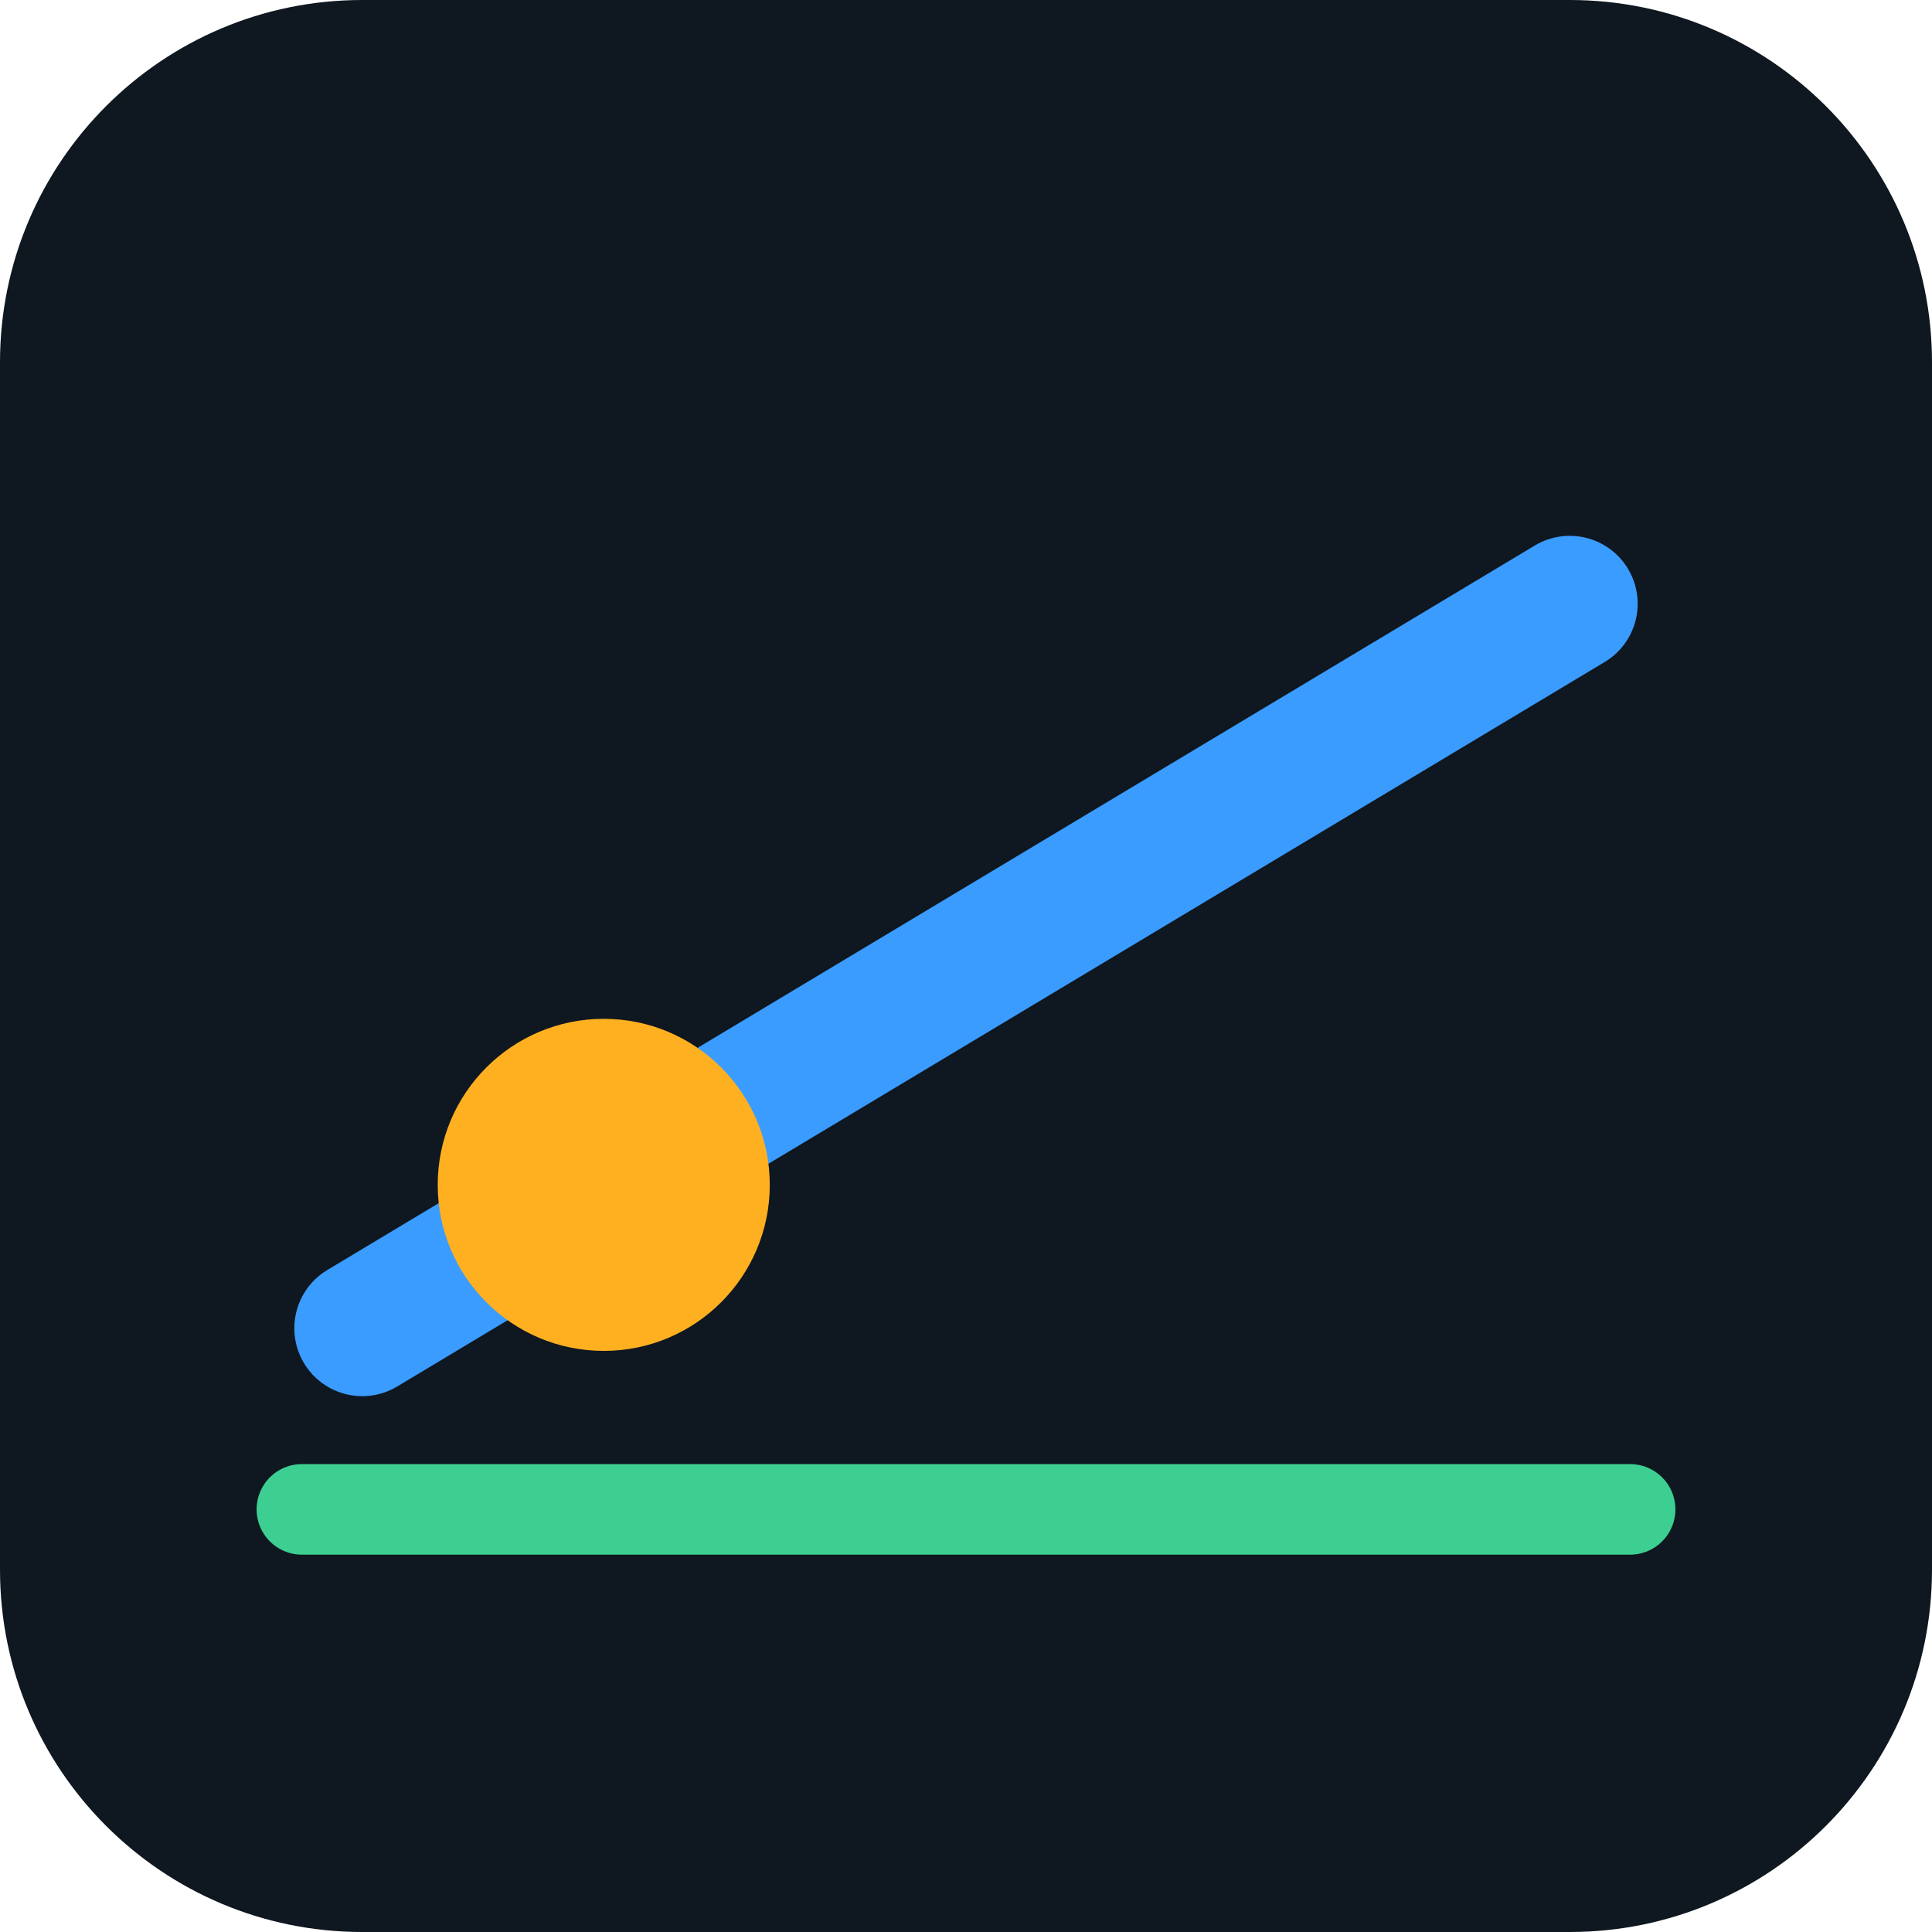
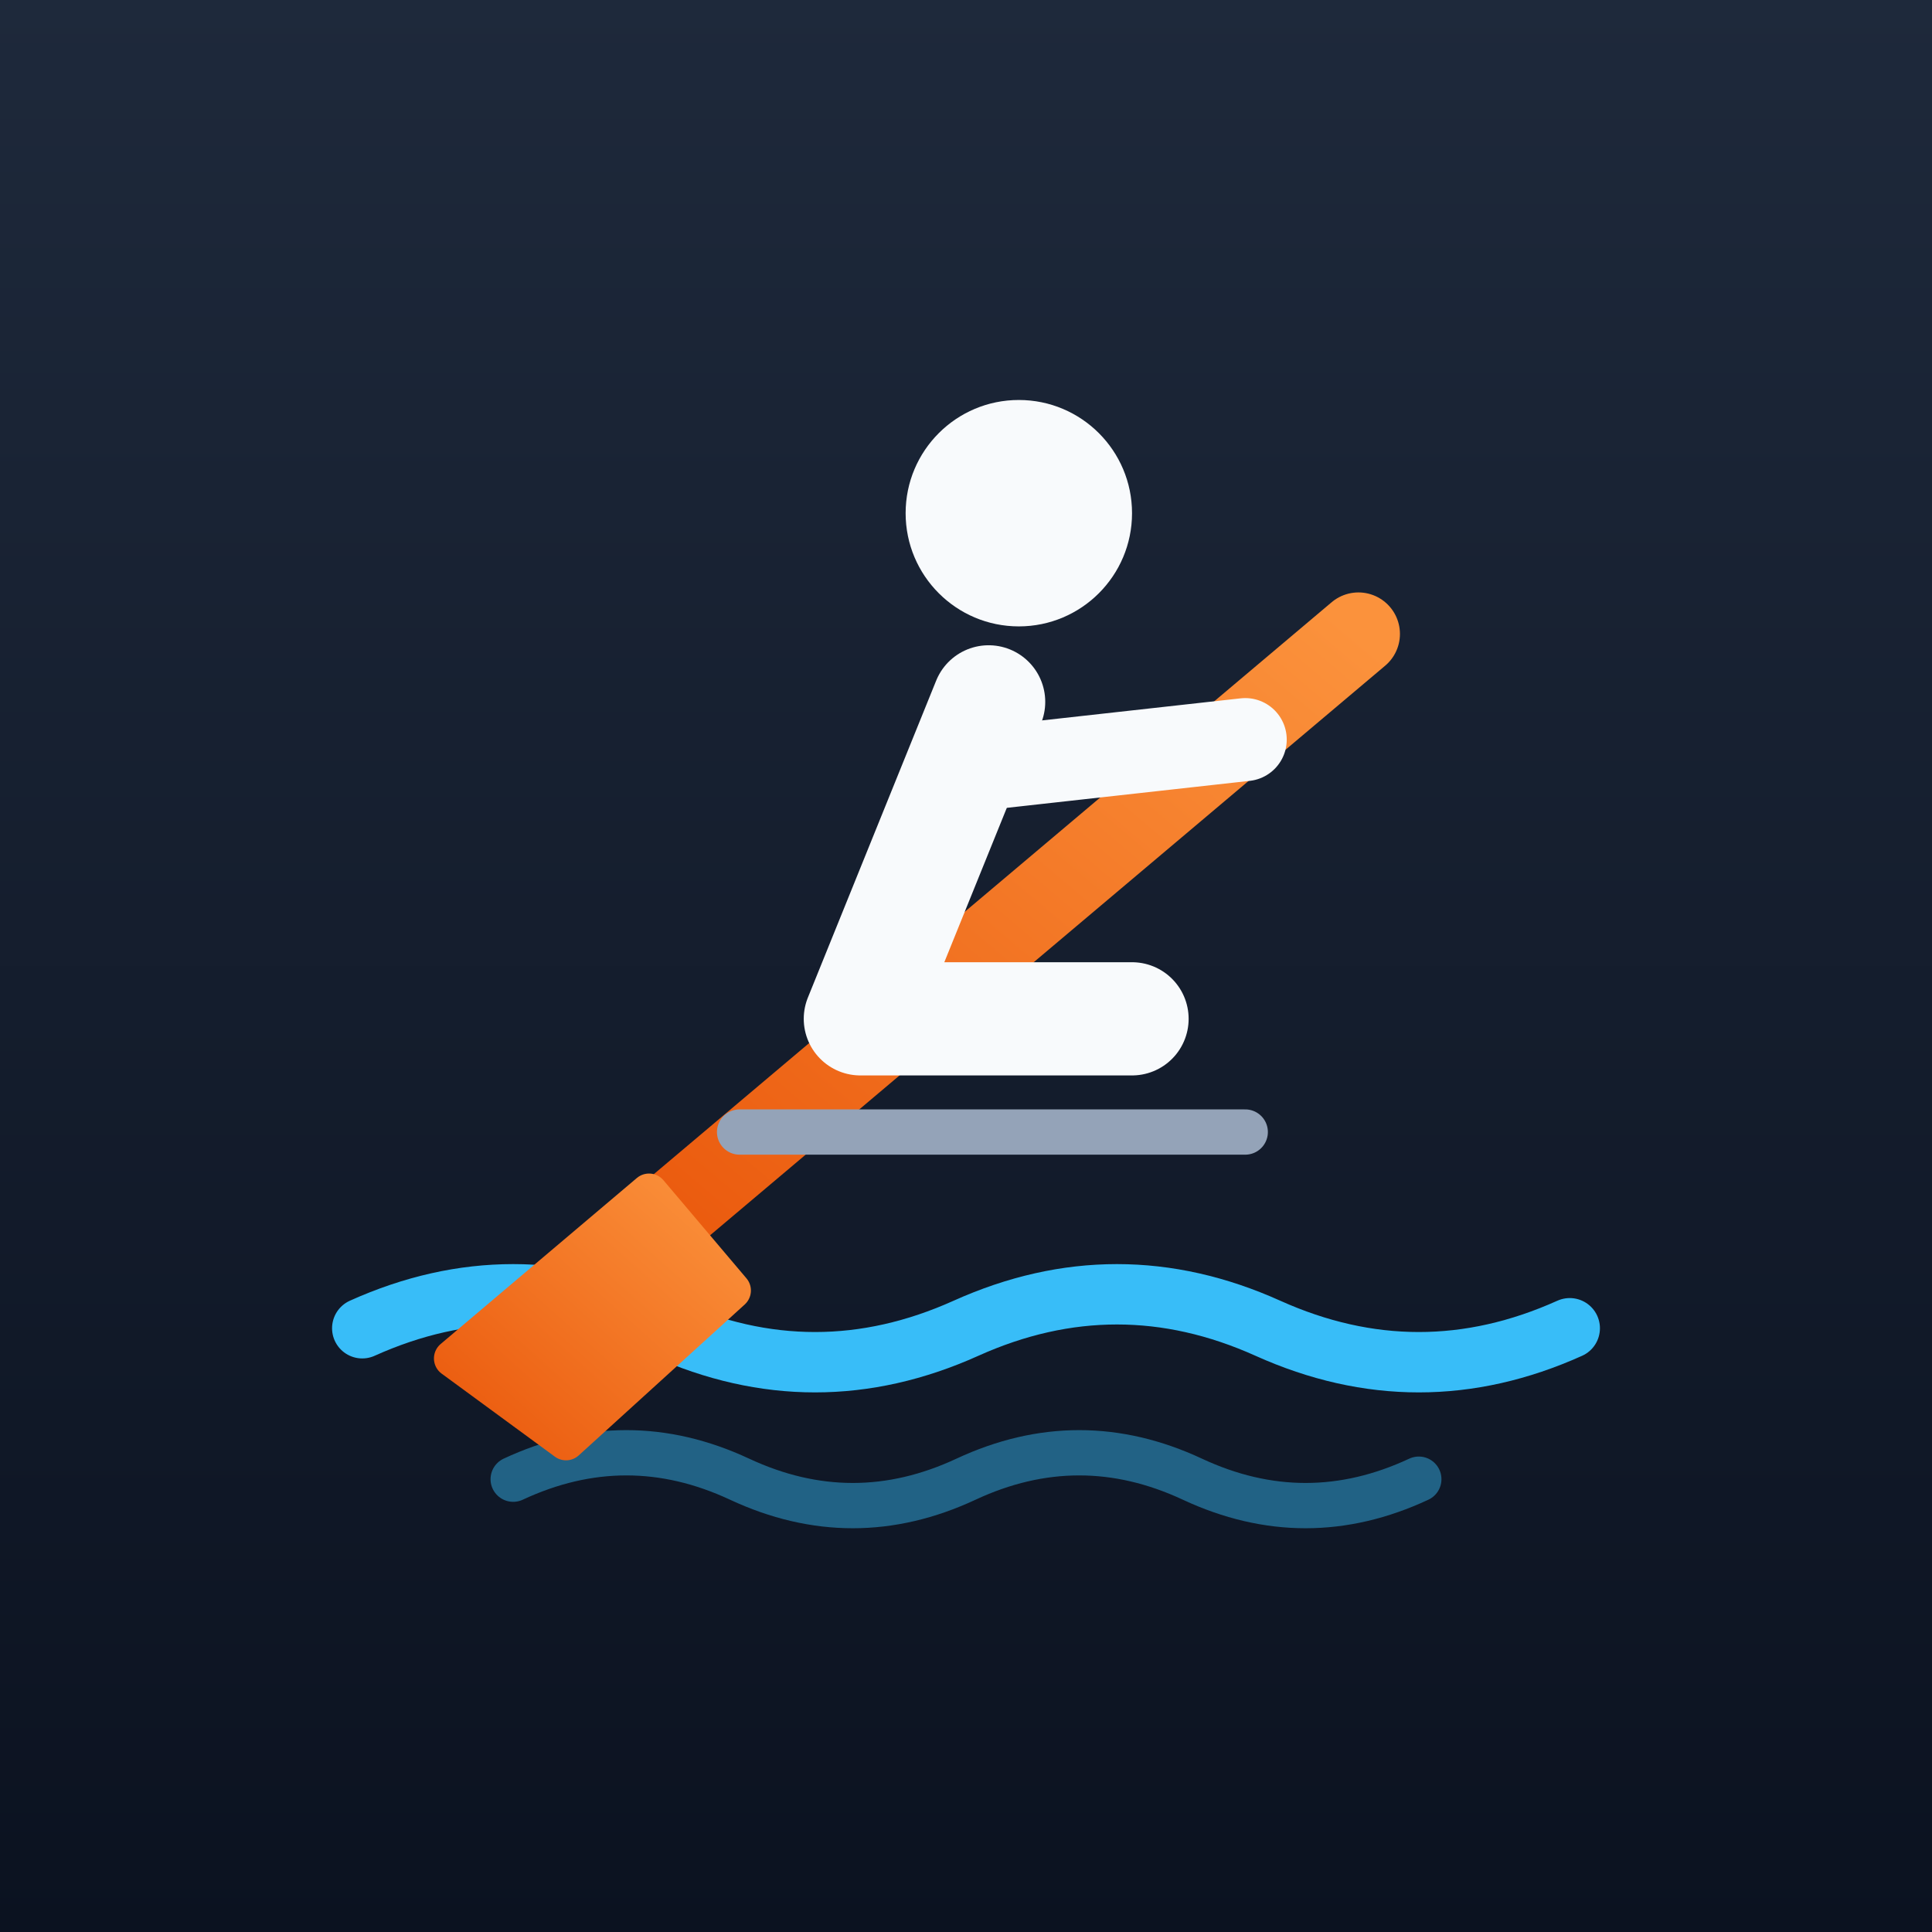
<svg xmlns="http://www.w3.org/2000/svg" viewBox="0 0 512 512">
-   <rect width="512" height="512" rx="96" fill="#0f1720" />
-   <path d="M96 352 L416 160" stroke="#3b9cff" stroke-width="36" stroke-linecap="round" />
-   <circle cx="160" cy="314" r="44" fill="#ffb020" />
-   <path d="M80 400 H432" stroke="#3ccf91" stroke-width="24" stroke-linecap="round" />
+   <defs>
+     <linearGradient id="f" x1="0" y1="0" x2="0" y2="1">
+       <stop offset="0" stop-color="#1E293B" />
+       <stop offset="1" stop-color="#0B1220" />
+     </linearGradient>
+     <linearGradient id="o" x1="0" y1="1" x2="1" y2="0">
+       <stop offset="0" stop-color="#EA580C" />
+       <stop offset="1" stop-color="#FB923C" />
+     </linearGradient>
+   </defs>
+   <rect width="512" height="512" fill="url(#f)" />
+   <path d="M96 352 q40 -18 80 0 t80 0 t80 0 t80 0" fill="none" stroke="#38BDF8" stroke-width="16" stroke-linecap="round" />
+   <path d="M136 392 q30 -14 60 0 t60 0 t60 0 t60 0" fill="none" stroke="#38BDF8" stroke-opacity=".45" stroke-width="12" stroke-linecap="round" />
+   <path d="M168 330 L360 168" stroke="url(#o)" stroke-width="22" stroke-linecap="round" />
+   <path d="M120 360 l52 -44 l22 26 l-44 40 z" fill="url(#o)" stroke="url(#o)" stroke-width="10" stroke-linejoin="round" />
+   <circle cx="270" cy="136" r="30" fill="#F8FAFC" />
+   <path d="M262 186 L228 270 L300 270" fill="none" stroke="#F8FAFC" stroke-width="30" stroke-linecap="round" stroke-linejoin="round" />
+   <path d="M258 204 L330 196" fill="none" stroke="#F8FAFC" stroke-width="22" stroke-linecap="round" />
+   <path d="M196 300 H330" stroke="#94A3B8" stroke-width="12" stroke-linecap="round" />
</svg>
